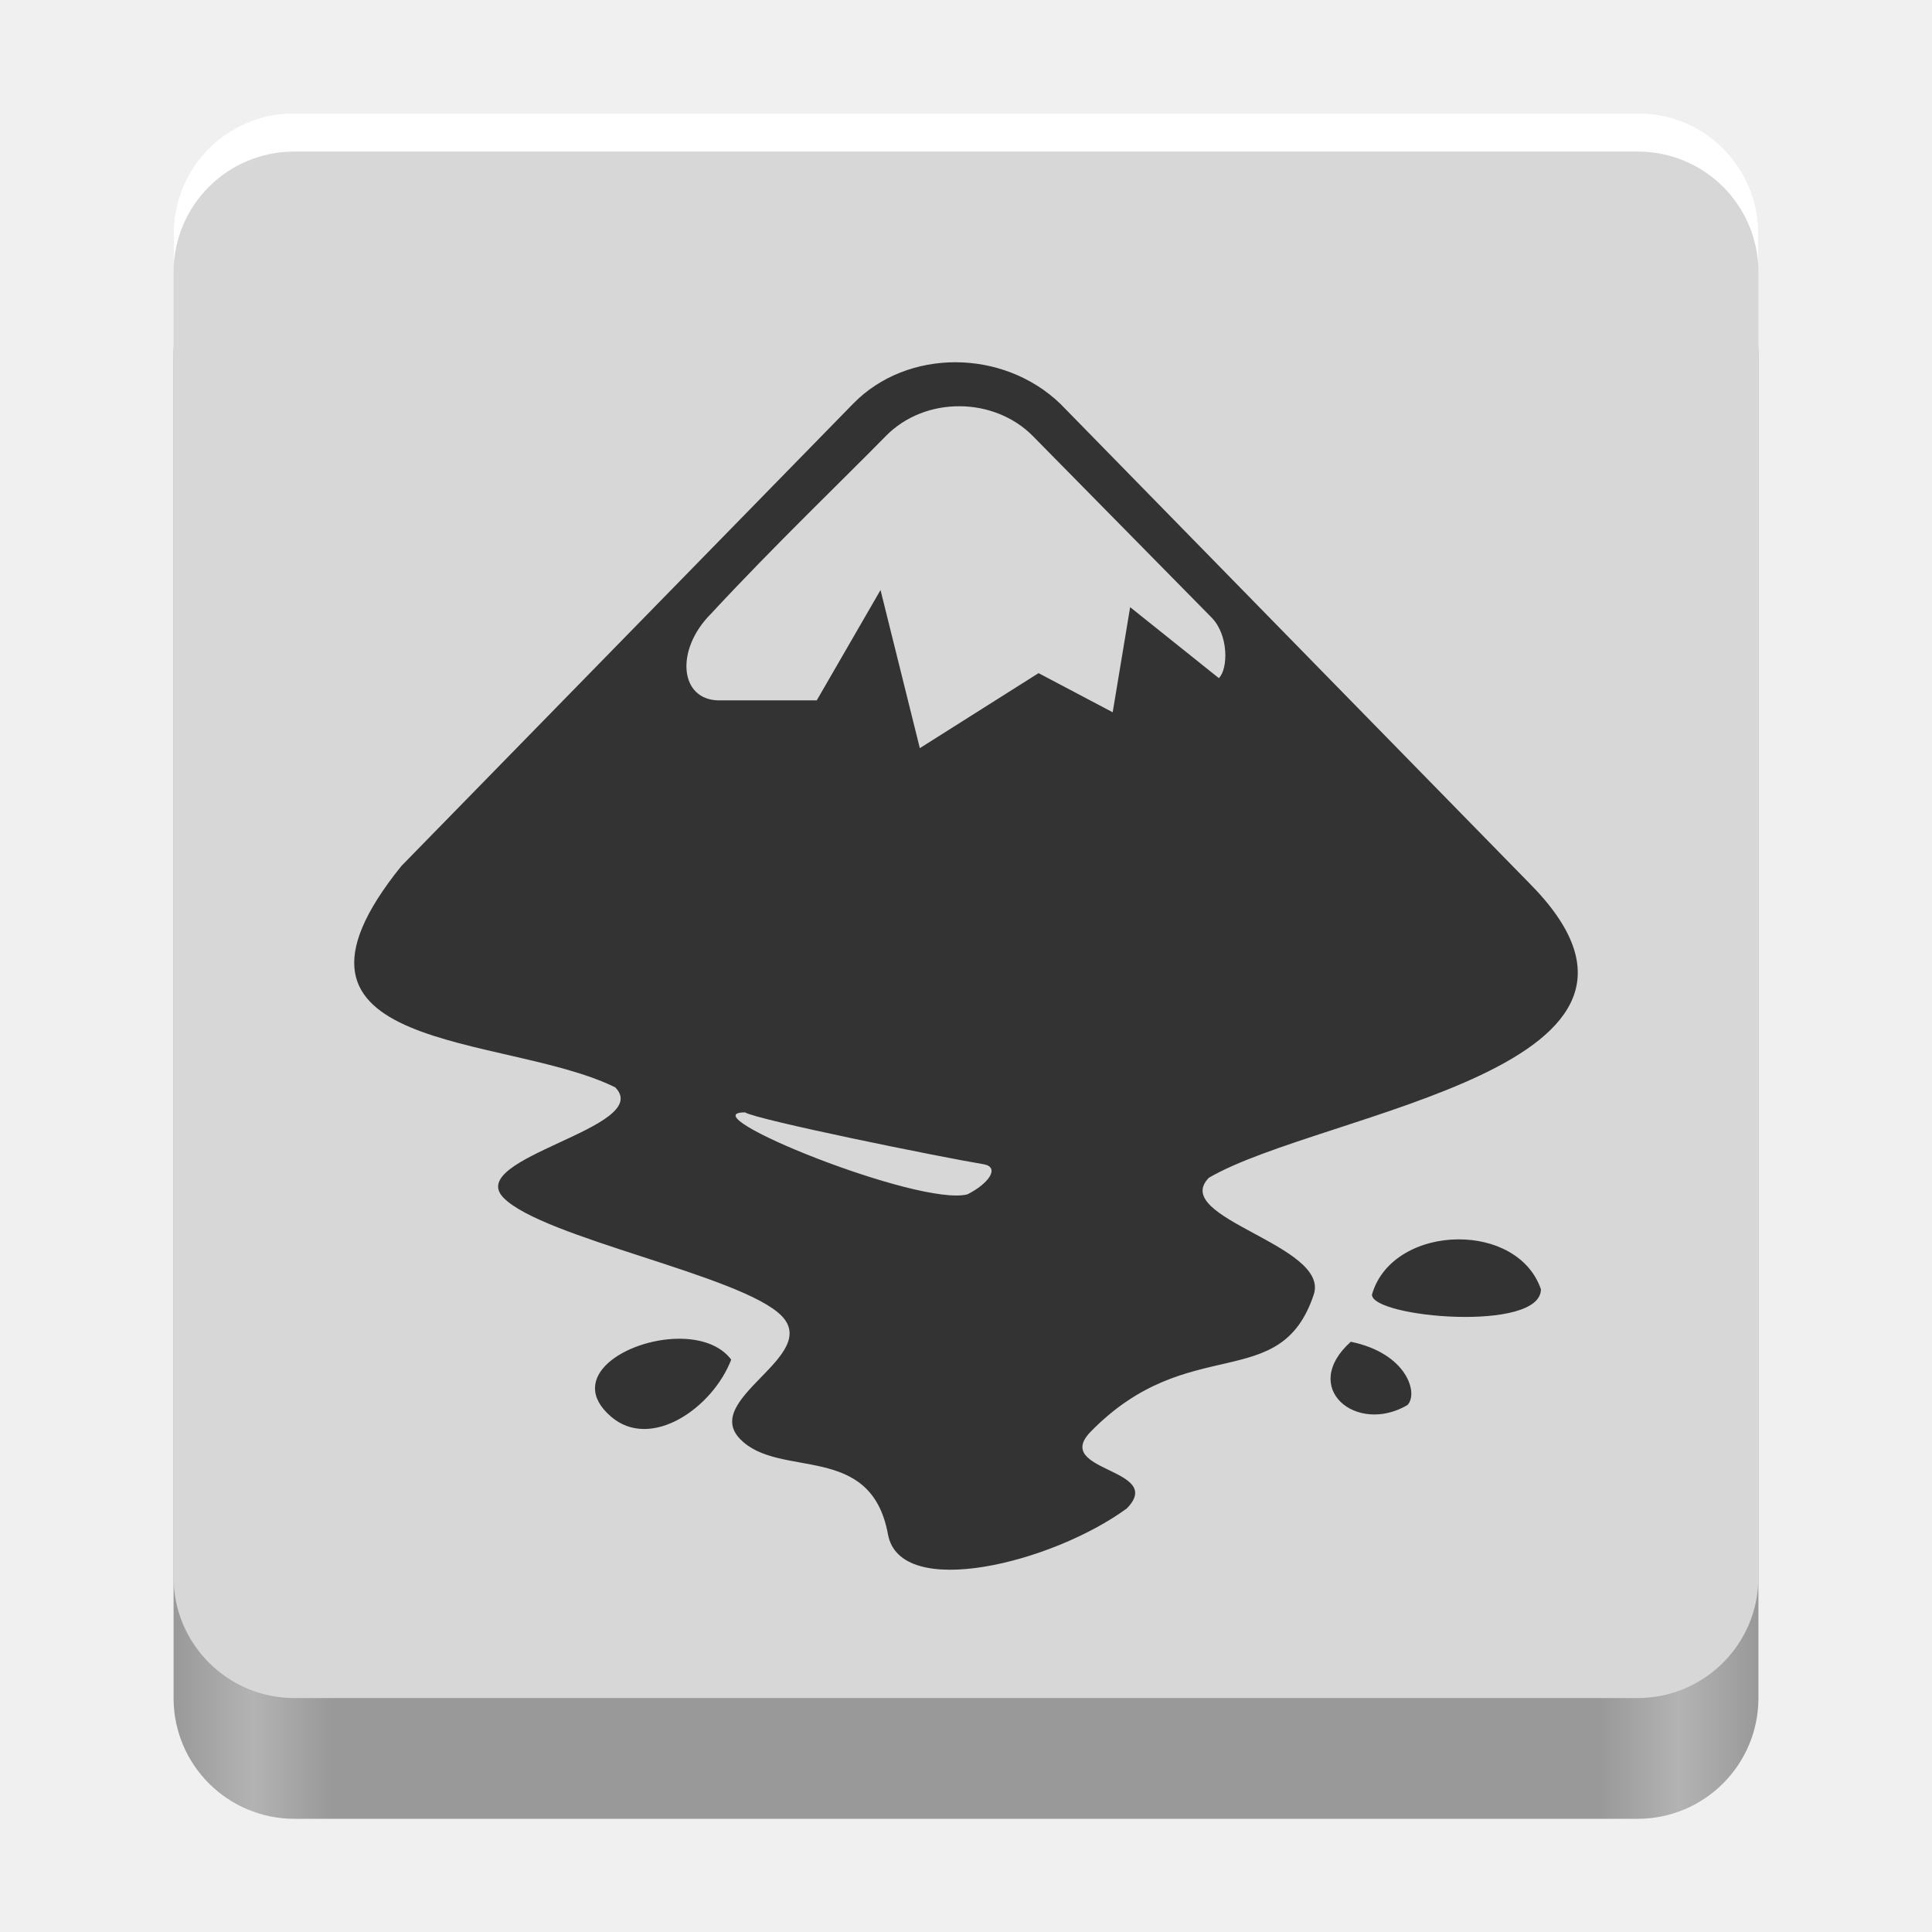
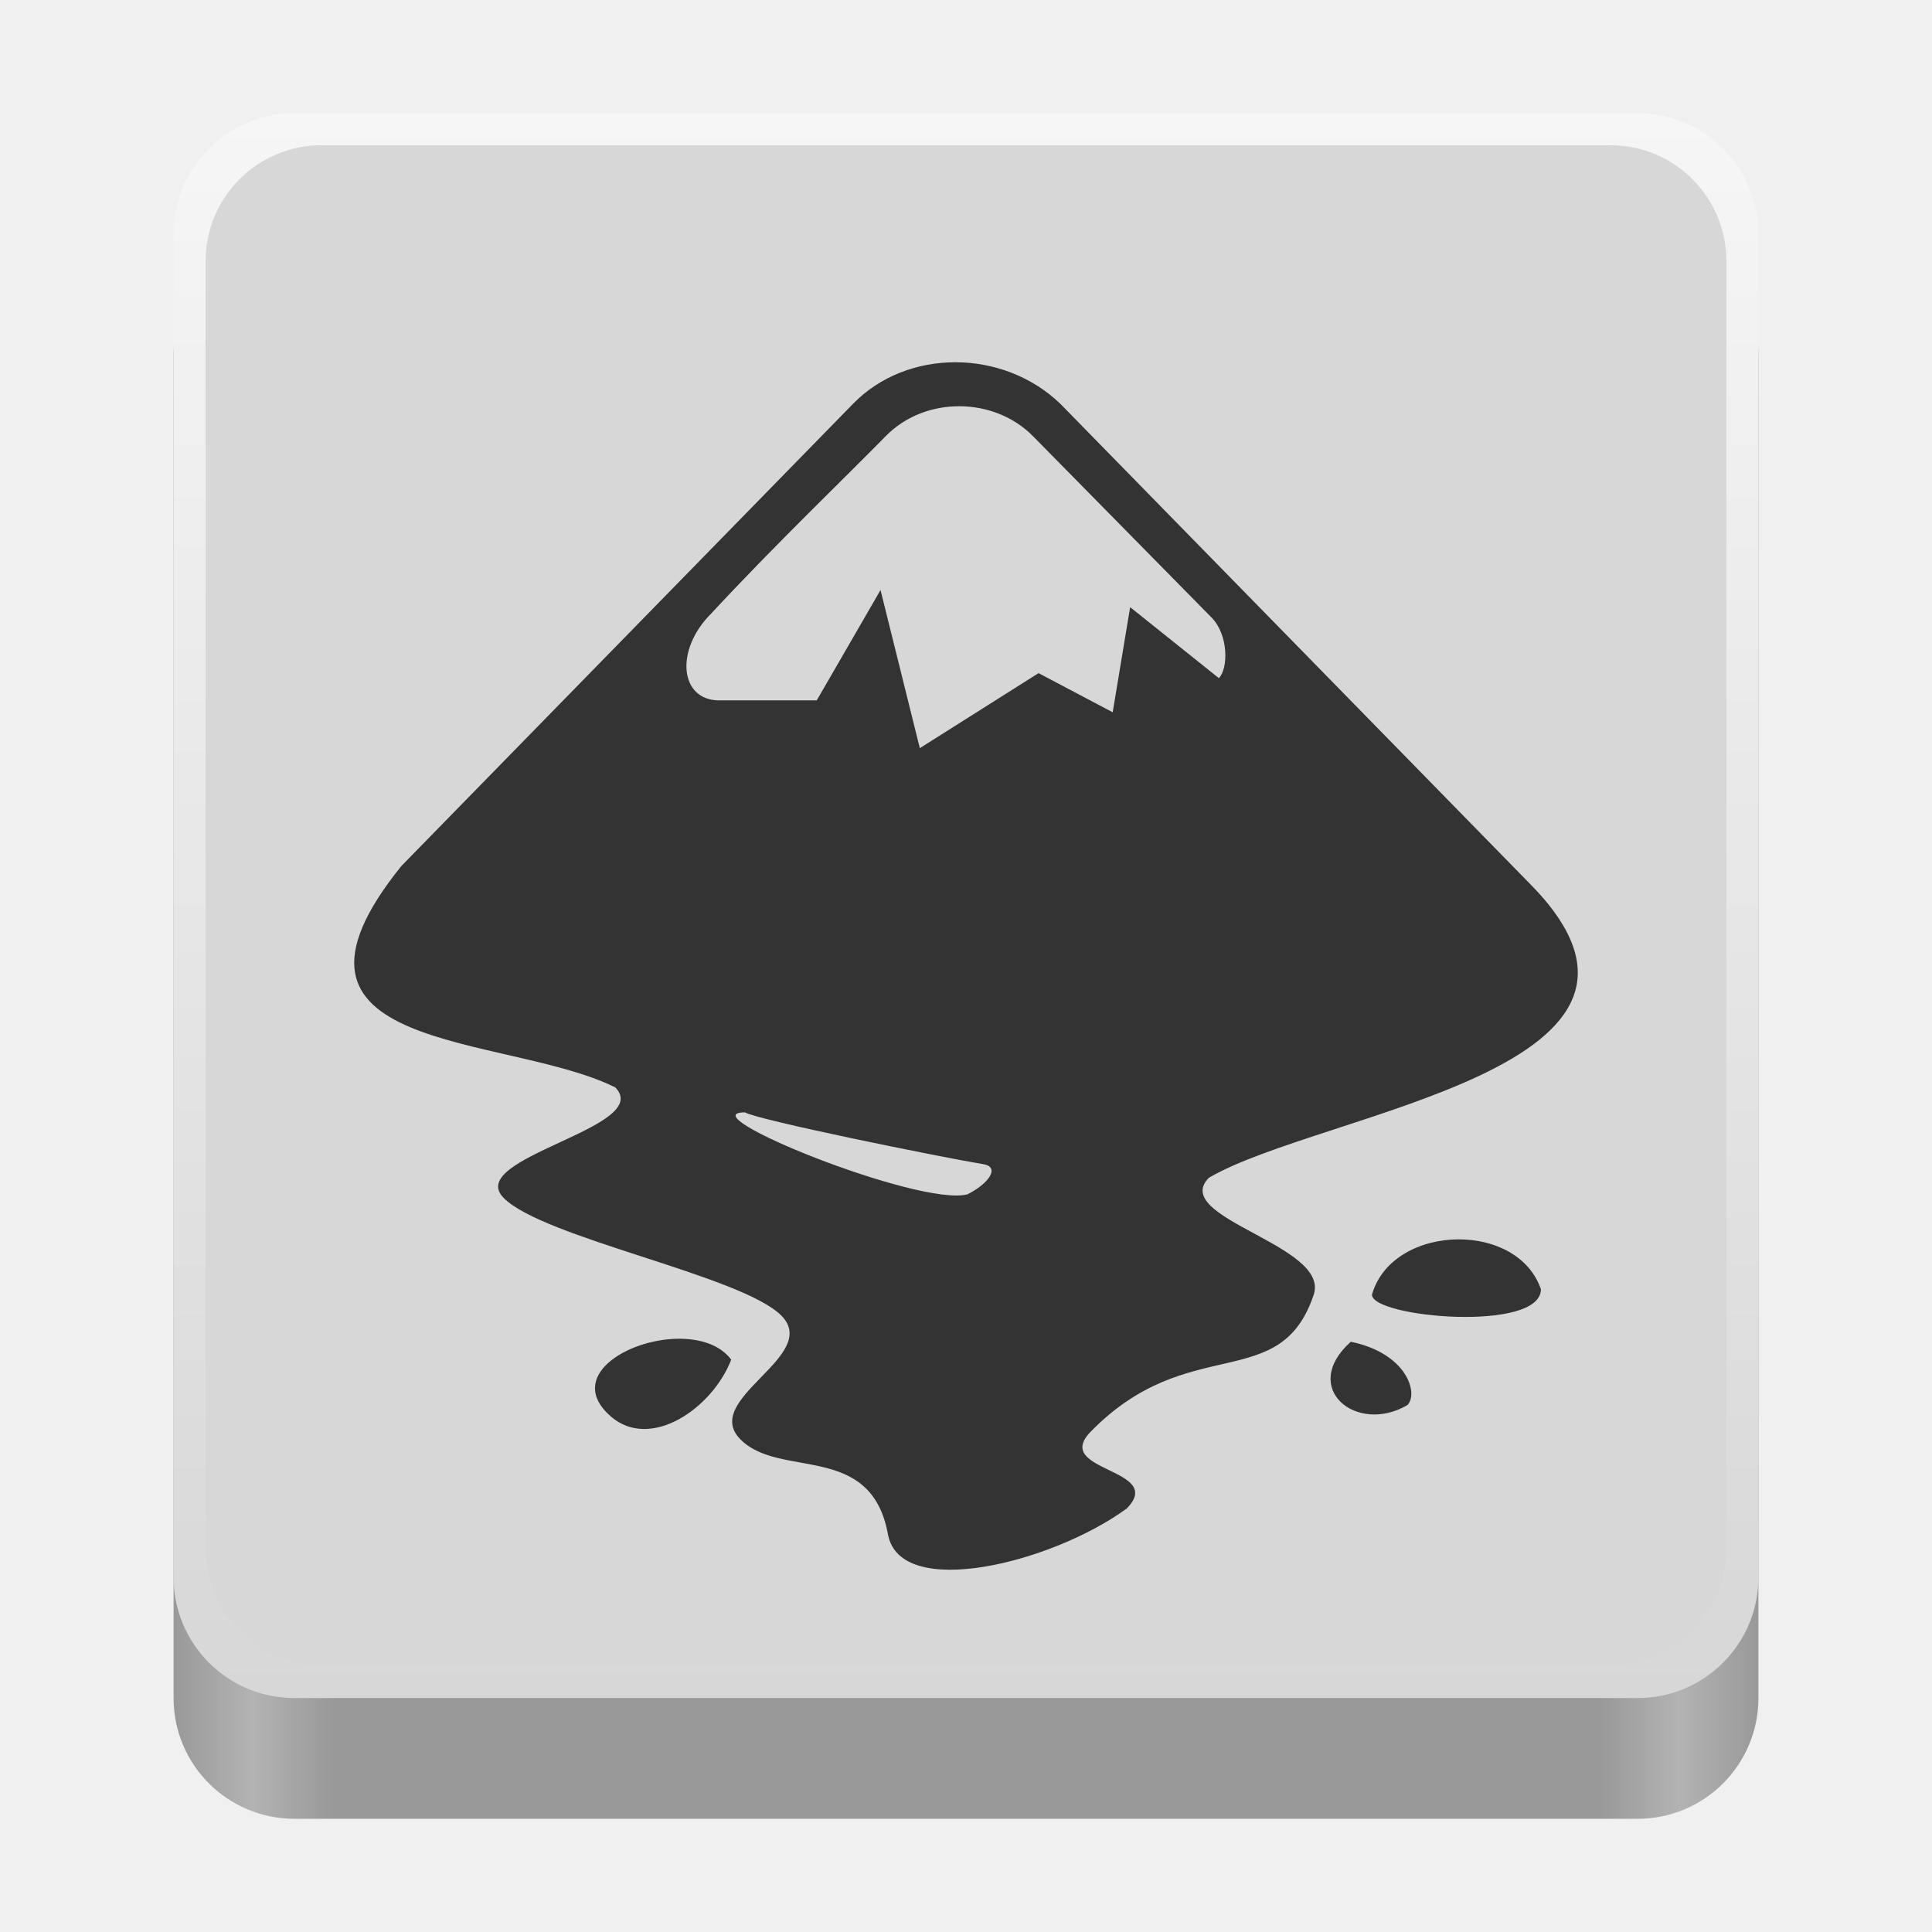
<svg xmlns="http://www.w3.org/2000/svg" xmlns:xlink="http://www.w3.org/1999/xlink" width="128" height="128" viewBox="0 0 128 128" version="1.1" id="svg5">
  <defs id="defs2">
+     <linearGradient id="linearGradient404">
+       <stop style="stop-color:#d7d7d7;stop-opacity:1;" offset="0" id="stop400" />
+       <stop style="stop-color:#f6f6f6;stop-opacity:1;" offset="1" id="stop402" />
+     </linearGradient>
    <linearGradient y2="236" x2="96" y1="236" x1="32" gradientTransform="translate(604.8168,170.5864)" gradientUnits="userSpaceOnUse" id="linearGradient1099" xlink:href="#linearGradient1036" />
    <linearGradient id="linearGradient1036">
      <stop id="stop1032" offset="0" style="stop-color:#d5d3cf;stop-opacity:1;" />
      <stop id="stop1034" offset="1" style="stop-color:#f6f5f4;stop-opacity:1" />
    </linearGradient>
    <radialGradient r="32" fy="-76" fx="-244" cy="-76" cx="-244" gradientTransform="matrix(0.8833333,0,0,0.8833333,-460.3502,463.1197)" gradientUnits="userSpaceOnUse" id="radialGradient1103" xlink:href="#linearGradient1069" />
    <linearGradient id="linearGradient1069">
      <stop id="stop1065" offset="0" style="stop-color:#d5d3cf;stop-opacity:1" />
      <stop id="stop1067-1" offset="1" style="stop-color:#949390;stop-opacity:1" />
    </linearGradient>
    <linearGradient gradientUnits="userSpaceOnUse" y2="232" x2="64" y1="262.5" x1="64" id="linearGradient1027" xlink:href="#linearGradient1025" gradientTransform="translate(-470.5864,432.8168)" />
    <linearGradient id="linearGradient1025">
      <stop id="stop1021" offset="0" style="stop-color:#9a9996;stop-opacity:1" />
      <stop id="stop1023" offset="1" style="stop-color:#77767b;stop-opacity:1" />
    </linearGradient>
    <clipPath clipPathUnits="userSpaceOnUse" id="clipPath1609-7">
      <path id="path1611-5" d="m 252,116 28,-28 v -8 h -36 v 36 z" style="fill:#e74747;stroke:none;stroke-width:0.25px;stroke-linecap:butt;stroke-linejoin:miter;stroke-opacity:1" />
    </clipPath>
    <linearGradient id="linearGradient8241">
      <stop style="stop-color:#999999;stop-opacity:1" offset="0" id="stop8237" />
      <stop style="stop-color:#b3b3b3;stop-opacity:1" offset="0.05" id="stop9349" />
      <stop style="stop-color:#999999;stop-opacity:1" offset="0.1" id="stop21746" />
      <stop style="stop-color:#999999;stop-opacity:1" offset="0.9" id="stop21940" />
      <stop style="stop-color:#b3b3b3;stop-opacity:1" offset="0.95" id="stop9351" />
      <stop style="stop-color:#999999;stop-opacity:1" offset="1" id="stop8239" />
    </linearGradient>
    <radialGradient r="32" fy="-76" fx="-244" cy="-76" cx="-244" gradientTransform="matrix(0.8833333,0,0,0.8833333,-460.3502,463.1197)" gradientUnits="userSpaceOnUse" id="radialGradient1103-5" xlink:href="#linearGradient1069" />
    <clipPath clipPathUnits="userSpaceOnUse" id="clipPath1609-7-7">
      <path id="path1611-5-0" d="m 252,116 28,-28 v -8 h -36 v 36 z" style="fill:#e74747;stroke:none;stroke-width:0.25px;stroke-linecap:butt;stroke-linejoin:miter;stroke-opacity:1" />
    </clipPath>
    <clipPath clipPathUnits="userSpaceOnUse" id="clipPath744">
      <rect style="fill:#1e88e5;fill-opacity:1;stroke-width:0.265" id="rect746" width="541.867" height="541.867" x="0" y="1.5987212e-14" rx="79.375" ry="79.375" />
    </clipPath>
    <clipPath clipPathUnits="userSpaceOnUse" id="clipPath62">
      <rect style="fill:#1e88e5;fill-opacity:1;stroke-width:0.265" id="rect64" width="541.867" height="541.867" x="2.2507105e-05" y="-0.422" rx="79.375" ry="79.375" />
    </clipPath>
    <linearGradient xlink:href="#linearGradient8241" id="linearGradient8243" x1="11.5" y1="120.5" x2="116.5" y2="120.5" gradientUnits="userSpaceOnUse" />
    <radialGradient r="32" fy="-76" fx="-244" cy="-76" cx="-244" gradientTransform="matrix(0.8833333,0,0,0.8833333,-460.3502,463.1197)" gradientUnits="userSpaceOnUse" id="radialGradient1103-6" xlink:href="#linearGradient1069" />
    <clipPath clipPathUnits="userSpaceOnUse" id="clipPath1609-7-2">
      <path id="path1611-5-3" d="m 252,116 28,-28 v -8 h -36 v 36 z" style="fill:#e74747;stroke:none;stroke-width:0.25px;stroke-linecap:butt;stroke-linejoin:miter;stroke-opacity:1" />
    </clipPath>
    <radialGradient r="32" fy="-76" fx="-244" cy="-76" cx="-244" gradientTransform="matrix(0.8833333,0,0,0.8833333,-460.3502,463.1197)" gradientUnits="userSpaceOnUse" id="radialGradient1103-56" xlink:href="#linearGradient1069" />
    <clipPath clipPathUnits="userSpaceOnUse" id="clipPath1609-7-0">
      <path id="path1611-5-9" d="m 252,116 28,-28 v -8 h -36 v 36 z" style="fill:#e74747;stroke:none;stroke-width:0.25px;stroke-linecap:butt;stroke-linejoin:miter;stroke-opacity:1" />
    </clipPath>
    <clipPath clipPathUnits="userSpaceOnUse" id="clipPath37">
      <rect style="fill:#1a1a1a;fill-opacity:1;stroke-width:0.265" id="rect39" width="541.867" height="541.867" x="-2.6626146e-06" y="3.241" rx="79.375" ry="79.375" />
    </clipPath>
    <clipPath clipPathUnits="userSpaceOnUse" id="clipPath22042">
      <rect style="fill:#333333;fill-opacity:1;stroke-width:0.013" id="rect22044" width="27.32" height="27.484" x="166.968" y="105.404" rx="4.002" ry="4.026" />
    </clipPath>
    <clipPath clipPathUnits="userSpaceOnUse" id="clipPath1039">
      <rect style="fill:#b3b3b3;fill-opacity:1;stroke-width:0.265" id="rect1041" width="541.867" height="541.867" x="2.5931527e-05" y="-0" rx="79.375" ry="79.375" />
    </clipPath>
    <clipPath clipPathUnits="userSpaceOnUse" id="clipPath154">
      <rect style="fill:#b3b3b3;fill-opacity:1;stroke-width:0.265" id="rect156" width="541.867" height="541.867" x="-2.9218751e-05" y="-0" rx="79.375" ry="79.375" />
    </clipPath>
+     <linearGradient xlink:href="#linearGradient404" id="linearGradient406" x1="64" y1="112.5" x2="64" y2="7.5" gradientUnits="userSpaceOnUse" />
  </defs>
  <g id="layer2">
    <rect style="fill:url(#linearGradient8243);fill-opacity:1" id="rect440" width="105" height="105" x="11.5" y="15.5" rx="8" ry="8" />
-     <rect style="fill:#d7d7d7;fill-opacity:1" id="rect358" width="105" height="105" x="11.5" y="7.5" rx="8" ry="8" />
+     <rect style="fill:url(#linearGradient406);fill-opacity:1" id="rect358" width="105" height="105" x="11.5" y="7.5" rx="8" ry="8" />
+     <rect style="fill:#d7d7d7;fill-opacity:1;stroke-width:0.96" id="rect338" width="100.755" height="100.755" x="13.622" y="9.622" rx="7.677" ry="7.677" />
    <path id="path101" style="fill:#333333;fill-opacity:1;stroke-width:0.073" d="m 63.31,24 c -2.507,-0.004 -4.989,0.906 -6.787,2.747 L 26.597,57.37 c -10.111,12.521 6.881,11.065 14.165,14.671 2.613,2.671 -10.015,4.642 -7.402,7.315 2.613,2.671 15.8,5.146 18.418,7.817 2.613,2.671 -5.348,5.504 -2.736,8.175 2.613,2.671 8.657,0.14 9.788,6.306 0.806,4.406 10.891,1.893 15.823,-1.715 2.613,-2.673 -4.999,-2.421 -2.386,-5.092 6.498,-6.645 12.548,-2.415 14.771,-9.073 1.098,-3.29 -9.565,-5.072 -6.948,-7.743 7.518,-4.391 33.503,-7.249 21.173,-19.579 L 70.245,26.747 c -1.897,-1.821 -4.428,-2.742 -6.935,-2.747 z m 0.268,2.914 c 1.79,0.008 3.573,0.679 4.857,1.98 l 11.84,12.025 c 1.123,1.147 1.107,3.37 0.479,4.01 l -5.879,-4.703 -1.156,6.964 -4.912,-2.593 -7.866,4.97 -2.604,-10.476 -4.226,7.311 h -6.46 c -2.633,0 -2.943,-3.341 -0.55,-5.734 4.179,-4.511 8.975,-9.109 11.581,-11.773 1.31,-1.339 3.106,-1.989 4.896,-1.98 z M 49.36,73.698 c 0.8,0.497 12.896,2.954 15.852,3.444 1.025,0.216 0.299,1.272 -1.114,1.985 -3.185,0.846 -18.636,-5.429 -14.738,-5.429 z m 47.259,8.413 c -2.51,0.008 -5.041,1.259 -5.723,3.663 0,1.519 11.194,2.515 11.194,-0.359 -0.773,-2.236 -3.113,-3.315 -5.471,-3.304 z m -51.664,6.584 c -3.482,0.025 -7.476,2.56 -4.483,5.152 2.651,2.292 6.745,-0.57 7.973,-3.769 -0.742,-0.987 -2.074,-1.392 -3.489,-1.383 z m 44.538,0.2 c -3.417,3.065 0.383,6.175 3.751,4.195 0.751,-0.762 -0.021,-3.433 -3.751,-4.195 z" />
-     <path id="rect337" style="fill:#ffffff;fill-opacity:1" d="M 19.5 7.5 C 15.068 7.5 11.5 11.068 11.5 15.5 L 11.5 18.041 C 11.5 13.609 15.068 10.041 19.5 10.041 L 108.5 10.041 C 112.932 10.041 116.5 13.609 116.5 18.041 L 116.5 15.5 C 116.5 11.068 112.932 7.5 108.5 7.5 L 19.5 7.5 z " />
  </g>
</svg>
